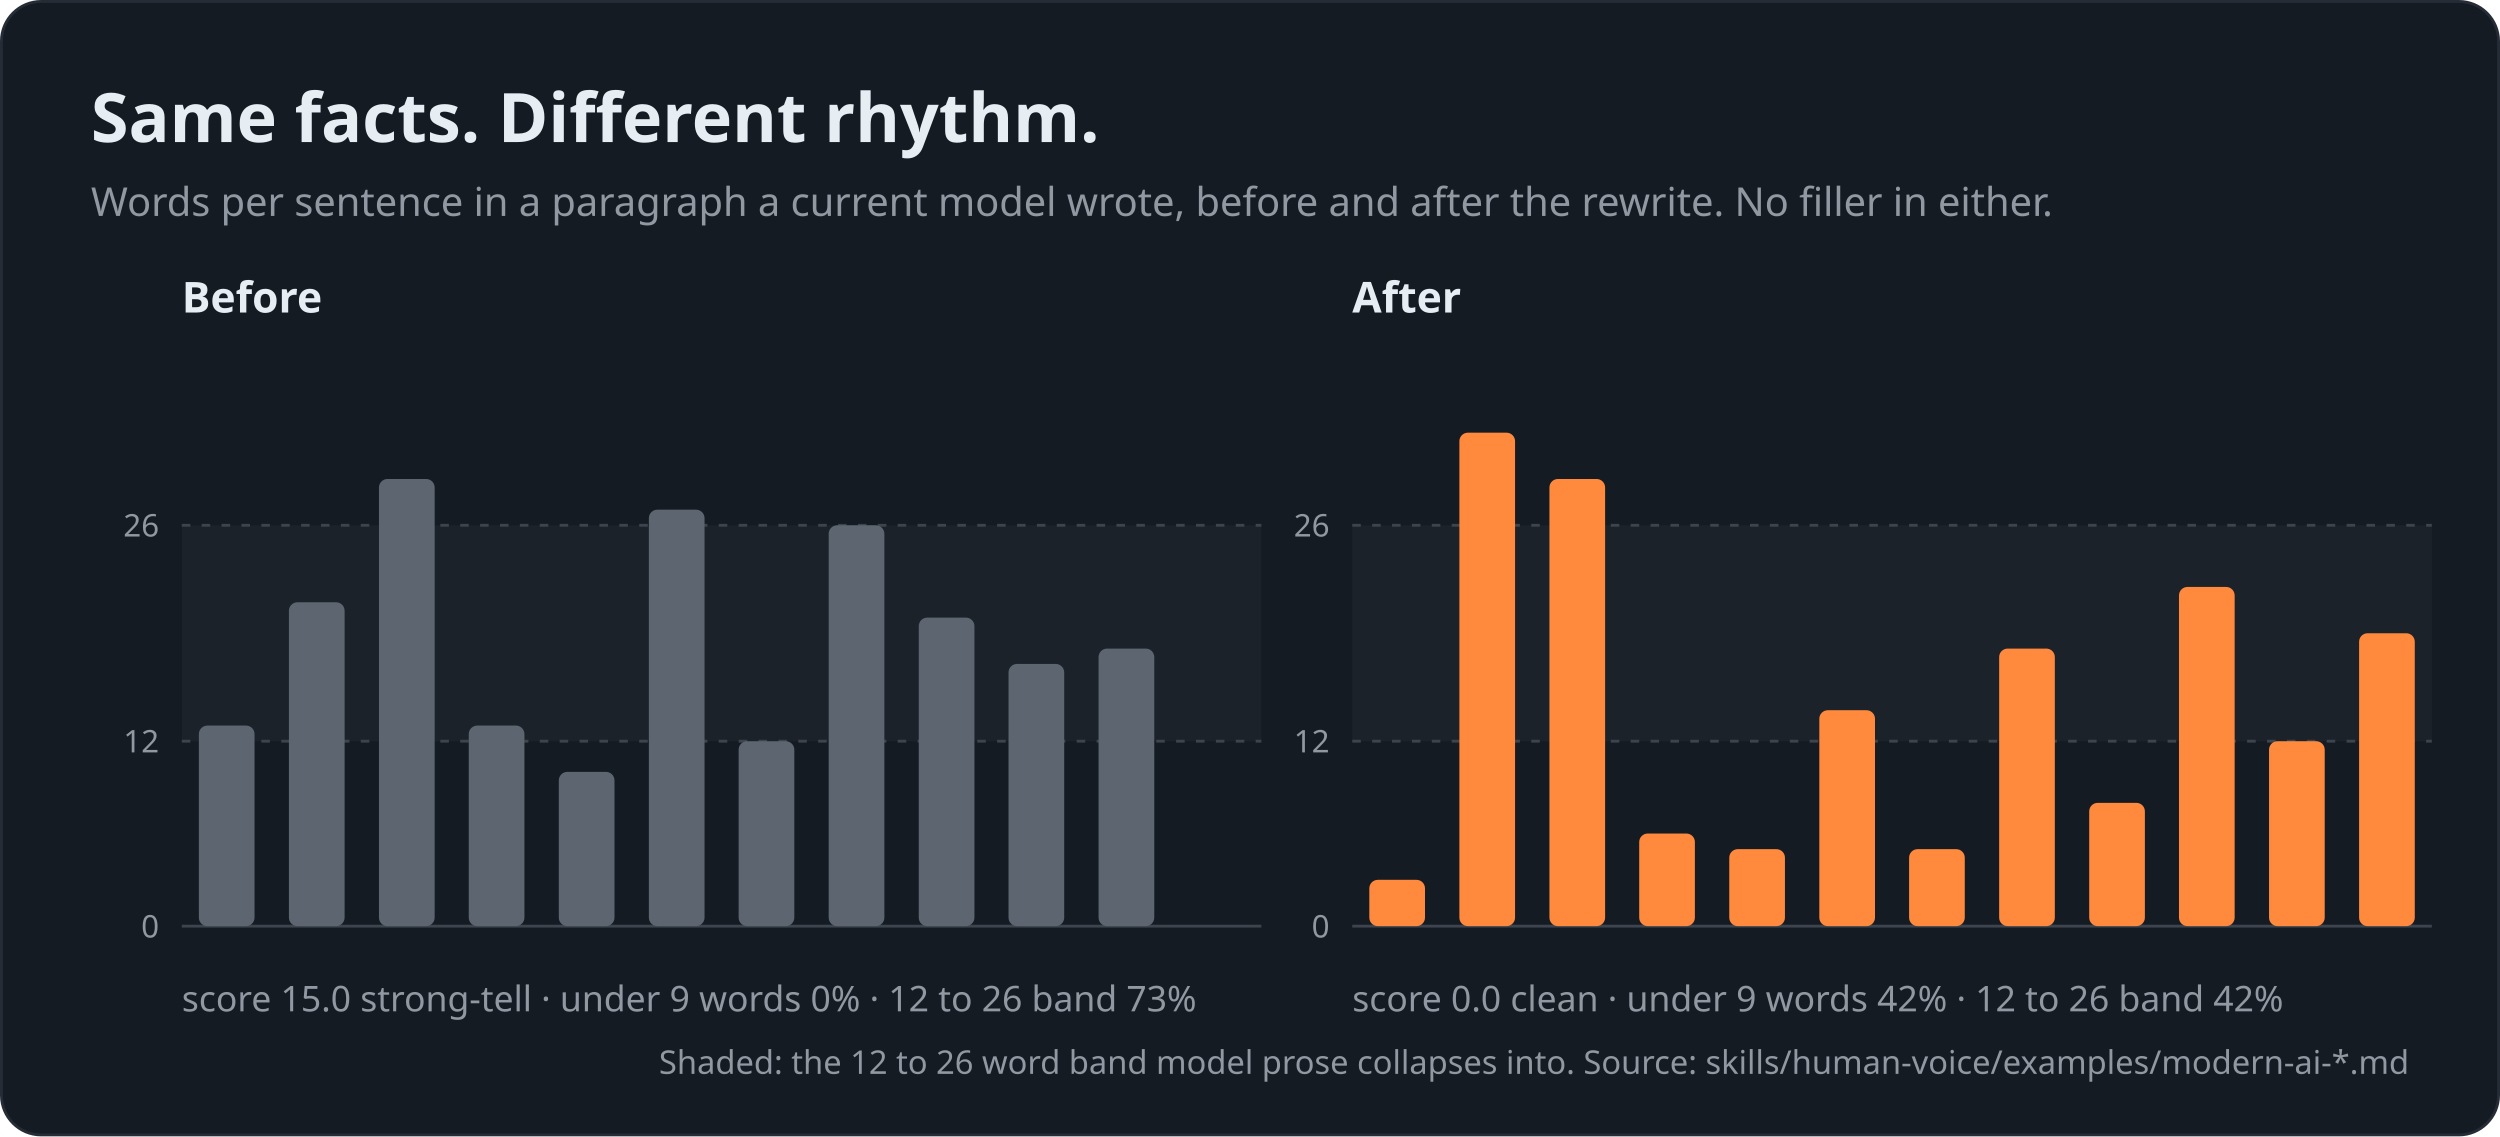
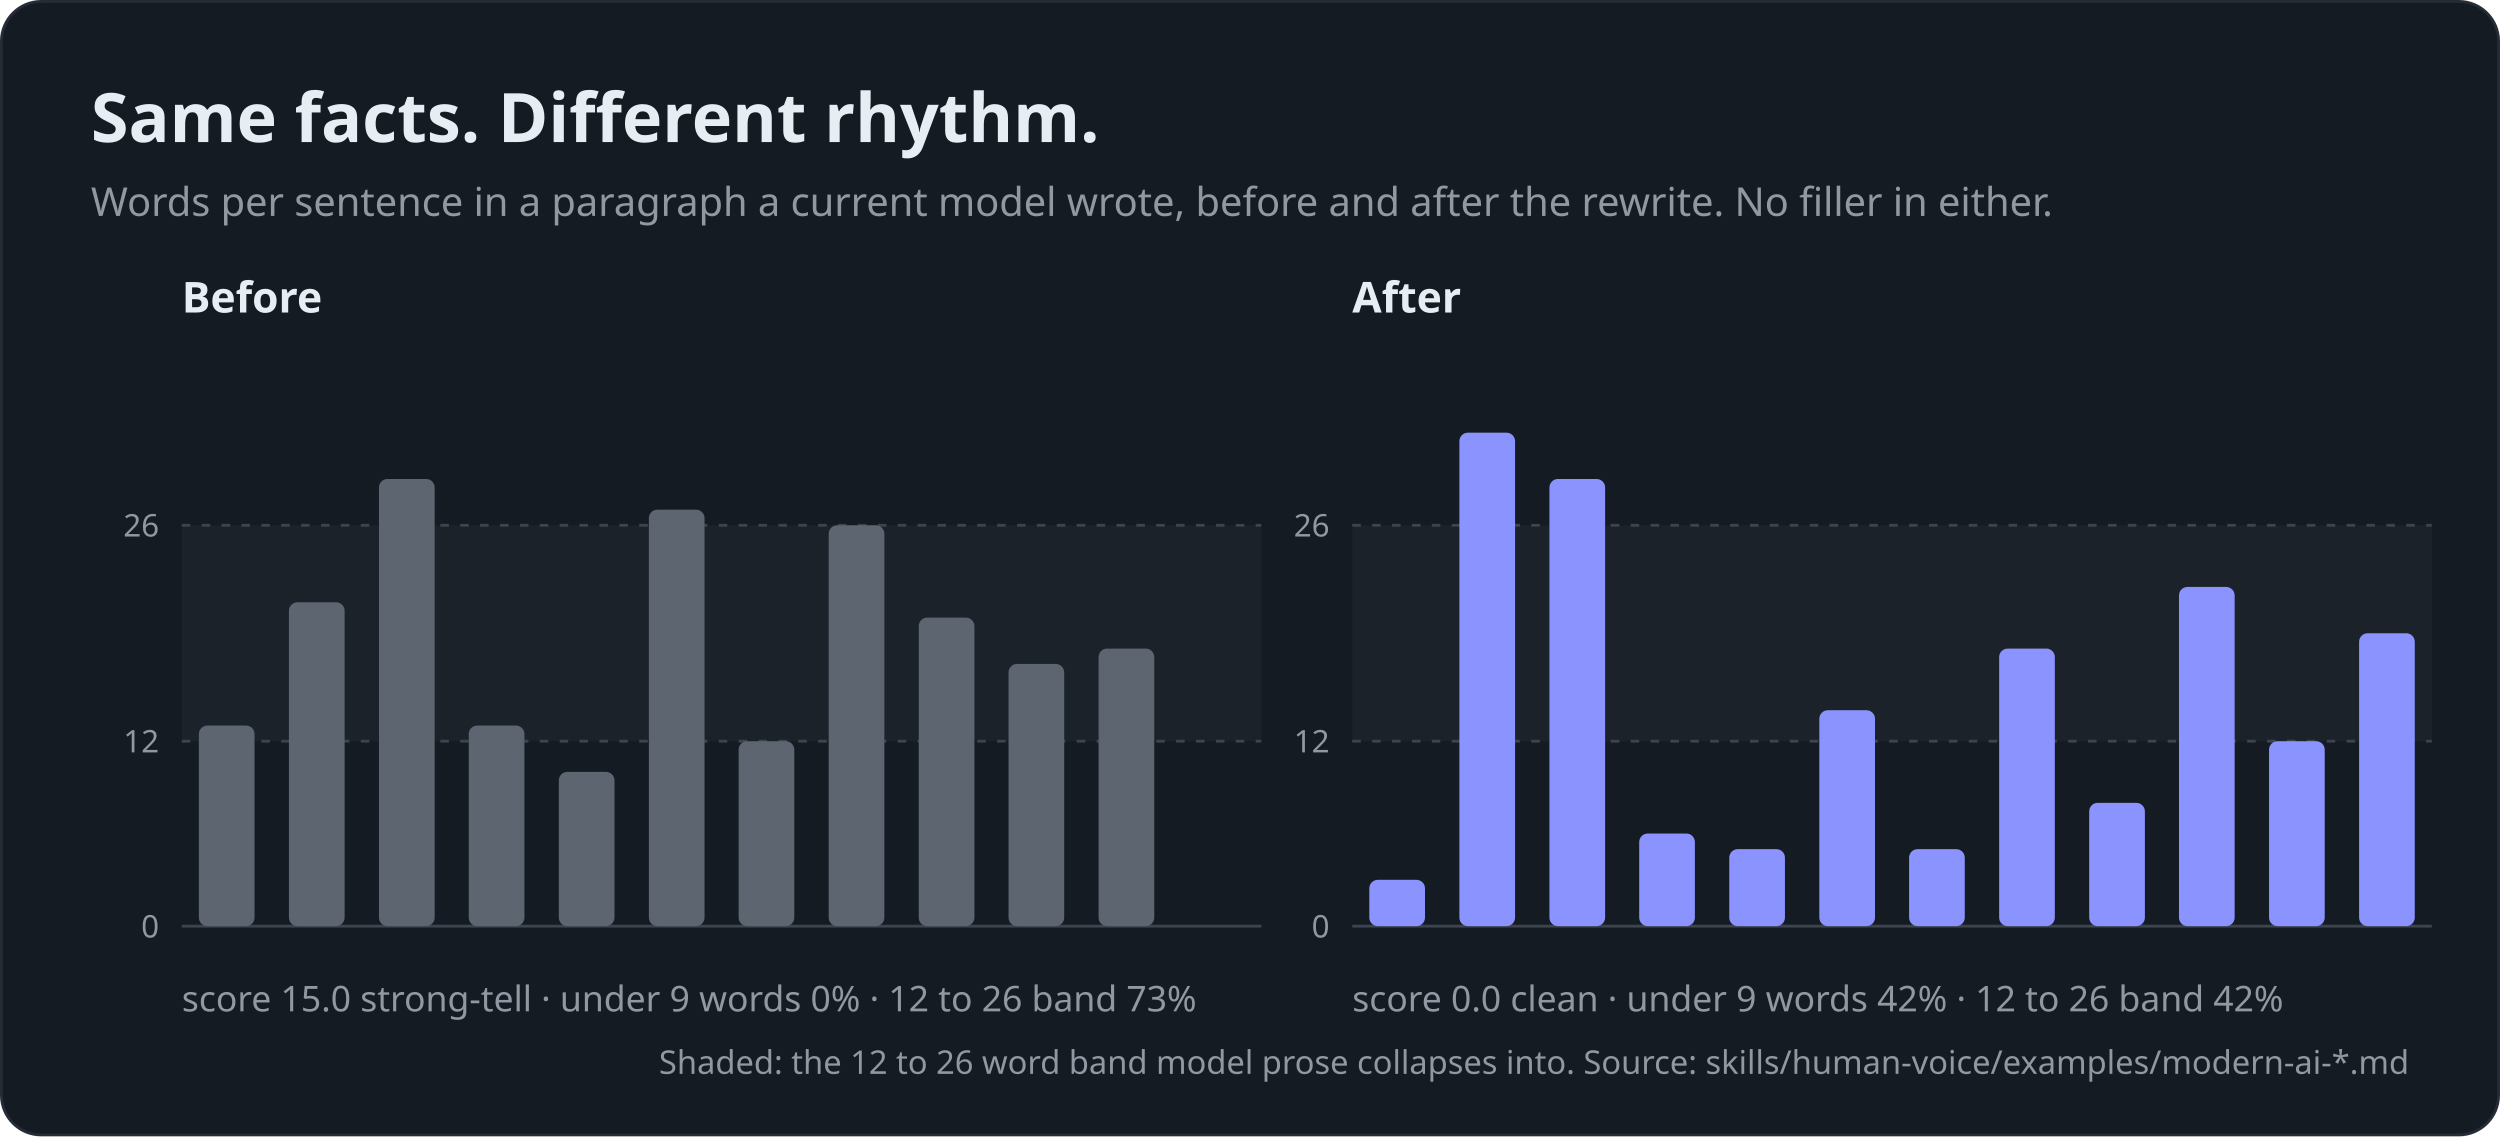
<svg xmlns="http://www.w3.org/2000/svg" width="880" height="400" viewBox="0 0 880 400" role="img" aria-label="Sentence lengths before and after a human-voice rewrite">
  <rect x="0.5" y="0.5" width="879" height="399" rx="14" fill="#151B23" stroke="#262C36" />
  <text x="32" y="50" font-family="-apple-system,BlinkMacSystemFont,'Segoe UI','Noto Sans',Helvetica,Arial,sans-serif" font-size="24" font-weight="700" fill="#E6EDF3" text-anchor="start">Same facts. Different rhythm.</text>
  <text x="32" y="76" font-family="-apple-system,BlinkMacSystemFont,'Segoe UI','Noto Sans',Helvetica,Arial,sans-serif" font-size="14" font-weight="400" fill="#9198A1" text-anchor="start">Words per sentence in a paragraph a current model wrote, before and after the rewrite. No filler in either.</text>
  <text x="64" y="110" font-family="-apple-system,BlinkMacSystemFont,'Segoe UI','Noto Sans',Helvetica,Arial,sans-serif" font-size="15" font-weight="600" fill="#E6EDF3" text-anchor="start">Before</text>
  <rect x="64" y="184.9" width="380" height="76.0" fill="#1C222A" />
  <line x1="64" x2="444" y1="326.0" y2="326.0" stroke="#3D444D" stroke-width="1" />
  <text x="56" y="330.0" font-family="-apple-system,BlinkMacSystemFont,'Segoe UI','Noto Sans',Helvetica,Arial,sans-serif" font-size="11" font-weight="400" fill="#9198A1" text-anchor="end">0</text>
  <line x1="64" x2="444" y1="260.9" y2="260.9" stroke="#3D444D" stroke-width="1" stroke-dasharray="3 4" />
  <text x="56" y="264.857" font-family="-apple-system,BlinkMacSystemFont,'Segoe UI','Noto Sans',Helvetica,Arial,sans-serif" font-size="11" font-weight="400" fill="#9198A1" text-anchor="end">12</text>
  <line x1="64" x2="444" y1="184.9" y2="184.9" stroke="#3D444D" stroke-width="1" stroke-dasharray="3 4" />
  <text x="56" y="188.857" font-family="-apple-system,BlinkMacSystemFont,'Segoe UI','Noto Sans',Helvetica,Arial,sans-serif" font-size="11" font-weight="400" fill="#9198A1" text-anchor="end">26</text>
  <rect x="70.0" y="255.4" width="19.6" height="70.6" rx="3" fill="#5D6570" />
  <rect x="101.7" y="212.0" width="19.6" height="114.0" rx="3" fill="#5D6570" />
  <rect x="133.4" y="168.6" width="19.6" height="157.4" rx="3" fill="#5D6570" />
  <rect x="165.0" y="255.4" width="19.6" height="70.6" rx="3" fill="#5D6570" />
  <rect x="196.7" y="271.7" width="19.6" height="54.3" rx="3" fill="#5D6570" />
  <rect x="228.4" y="179.4" width="19.6" height="146.6" rx="3" fill="#5D6570" />
  <rect x="260.0" y="260.9" width="19.6" height="65.1" rx="3" fill="#5D6570" />
  <rect x="291.7" y="184.9" width="19.6" height="141.1" rx="3" fill="#5D6570" />
  <rect x="323.4" y="217.4" width="19.6" height="108.6" rx="3" fill="#5D6570" />
  <rect x="355.0" y="233.7" width="19.6" height="92.3" rx="3" fill="#5D6570" />
  <rect x="386.7" y="228.3" width="19.6" height="97.7" rx="3" fill="#5D6570" />
  <text x="64" y="356.0" font-family="-apple-system,BlinkMacSystemFont,'Segoe UI','Noto Sans',Helvetica,Arial,sans-serif" font-size="12.5" font-weight="400" fill="#9198A1" text-anchor="start">score 15.0 strong-tell  ·  under 9 words 0%  ·  12 to 26 band 73%</text>
  <text x="476" y="110" font-family="-apple-system,BlinkMacSystemFont,'Segoe UI','Noto Sans',Helvetica,Arial,sans-serif" font-size="15" font-weight="600" fill="#E6EDF3" text-anchor="start">After</text>
  <rect x="476" y="184.9" width="380" height="76.0" fill="#1C222A" />
  <line x1="476" x2="856" y1="326.0" y2="326.0" stroke="#3D444D" stroke-width="1" />
  <text x="468" y="330.0" font-family="-apple-system,BlinkMacSystemFont,'Segoe UI','Noto Sans',Helvetica,Arial,sans-serif" font-size="11" font-weight="400" fill="#9198A1" text-anchor="end">0</text>
  <line x1="476" x2="856" y1="260.9" y2="260.9" stroke="#3D444D" stroke-width="1" stroke-dasharray="3 4" />
  <text x="468" y="264.857" font-family="-apple-system,BlinkMacSystemFont,'Segoe UI','Noto Sans',Helvetica,Arial,sans-serif" font-size="11" font-weight="400" fill="#9198A1" text-anchor="end">12</text>
  <line x1="476" x2="856" y1="184.9" y2="184.9" stroke="#3D444D" stroke-width="1" stroke-dasharray="3 4" />
  <text x="468" y="188.857" font-family="-apple-system,BlinkMacSystemFont,'Segoe UI','Noto Sans',Helvetica,Arial,sans-serif" font-size="11" font-weight="400" fill="#9198A1" text-anchor="end">26</text>
-   <rect x="482.0" y="309.7" width="19.6" height="16.3" rx="3" fill="#FF8A3D" />
-   <rect x="513.7" y="152.3" width="19.6" height="173.7" rx="3" fill="#FF8A3D" />
-   <rect x="545.4" y="168.6" width="19.6" height="157.4" rx="3" fill="#FF8A3D" />
-   <rect x="577.0" y="293.4" width="19.6" height="32.6" rx="3" fill="#FF8A3D" />
-   <rect x="608.7" y="298.9" width="19.6" height="27.1" rx="3" fill="#FF8A3D" />
-   <rect x="640.4" y="250.0" width="19.6" height="76.0" rx="3" fill="#FF8A3D" />
-   <rect x="672.0" y="298.9" width="19.6" height="27.1" rx="3" fill="#FF8A3D" />
-   <rect x="703.7" y="228.3" width="19.6" height="97.7" rx="3" fill="#FF8A3D" />
-   <rect x="735.4" y="282.6" width="19.6" height="43.4" rx="3" fill="#FF8A3D" />
-   <rect x="767.0" y="206.6" width="19.6" height="119.4" rx="3" fill="#FF8A3D" />
-   <rect x="798.7" y="260.9" width="19.6" height="65.1" rx="3" fill="#FF8A3D" />
-   <rect x="830.4" y="222.9" width="19.6" height="103.1" rx="3" fill="#FF8A3D" />
+   <rect x="482.0" y="309.7" width="19.6" height="16.3" rx="3" fill="#8B93FF" />
+   <rect x="513.7" y="152.3" width="19.6" height="173.7" rx="3" fill="#8B93FF" />
+   <rect x="545.4" y="168.6" width="19.6" height="157.4" rx="3" fill="#8B93FF" />
+   <rect x="577.0" y="293.4" width="19.6" height="32.6" rx="3" fill="#8B93FF" />
+   <rect x="608.7" y="298.9" width="19.6" height="27.1" rx="3" fill="#8B93FF" />
+   <rect x="640.4" y="250.0" width="19.6" height="76.0" rx="3" fill="#8B93FF" />
+   <rect x="672.0" y="298.9" width="19.6" height="27.1" rx="3" fill="#8B93FF" />
+   <rect x="703.7" y="228.3" width="19.6" height="97.7" rx="3" fill="#8B93FF" />
+   <rect x="735.4" y="282.6" width="19.6" height="43.4" rx="3" fill="#8B93FF" />
+   <rect x="767.0" y="206.6" width="19.6" height="119.4" rx="3" fill="#8B93FF" />
+   <rect x="798.7" y="260.9" width="19.6" height="65.1" rx="3" fill="#8B93FF" />
+   <rect x="830.4" y="222.9" width="19.6" height="103.1" rx="3" fill="#8B93FF" />
  <text x="476" y="356.0" font-family="-apple-system,BlinkMacSystemFont,'Segoe UI','Noto Sans',Helvetica,Arial,sans-serif" font-size="12.5" font-weight="400" fill="#9198A1" text-anchor="start">score 0.0 clean  ·  under 9 words 42%  ·  12 to 26 band 42%</text>
  <text x="848" y="378" font-family="-apple-system,BlinkMacSystemFont,'Segoe UI','Noto Sans',Helvetica,Arial,sans-serif" font-size="11.5" font-weight="400" fill="#9198A1" text-anchor="end">Shaded: the 12 to 26 word band model prose collapses into. Source: skills/human-voice/examples/modern-ai-*.md</text>
</svg>
